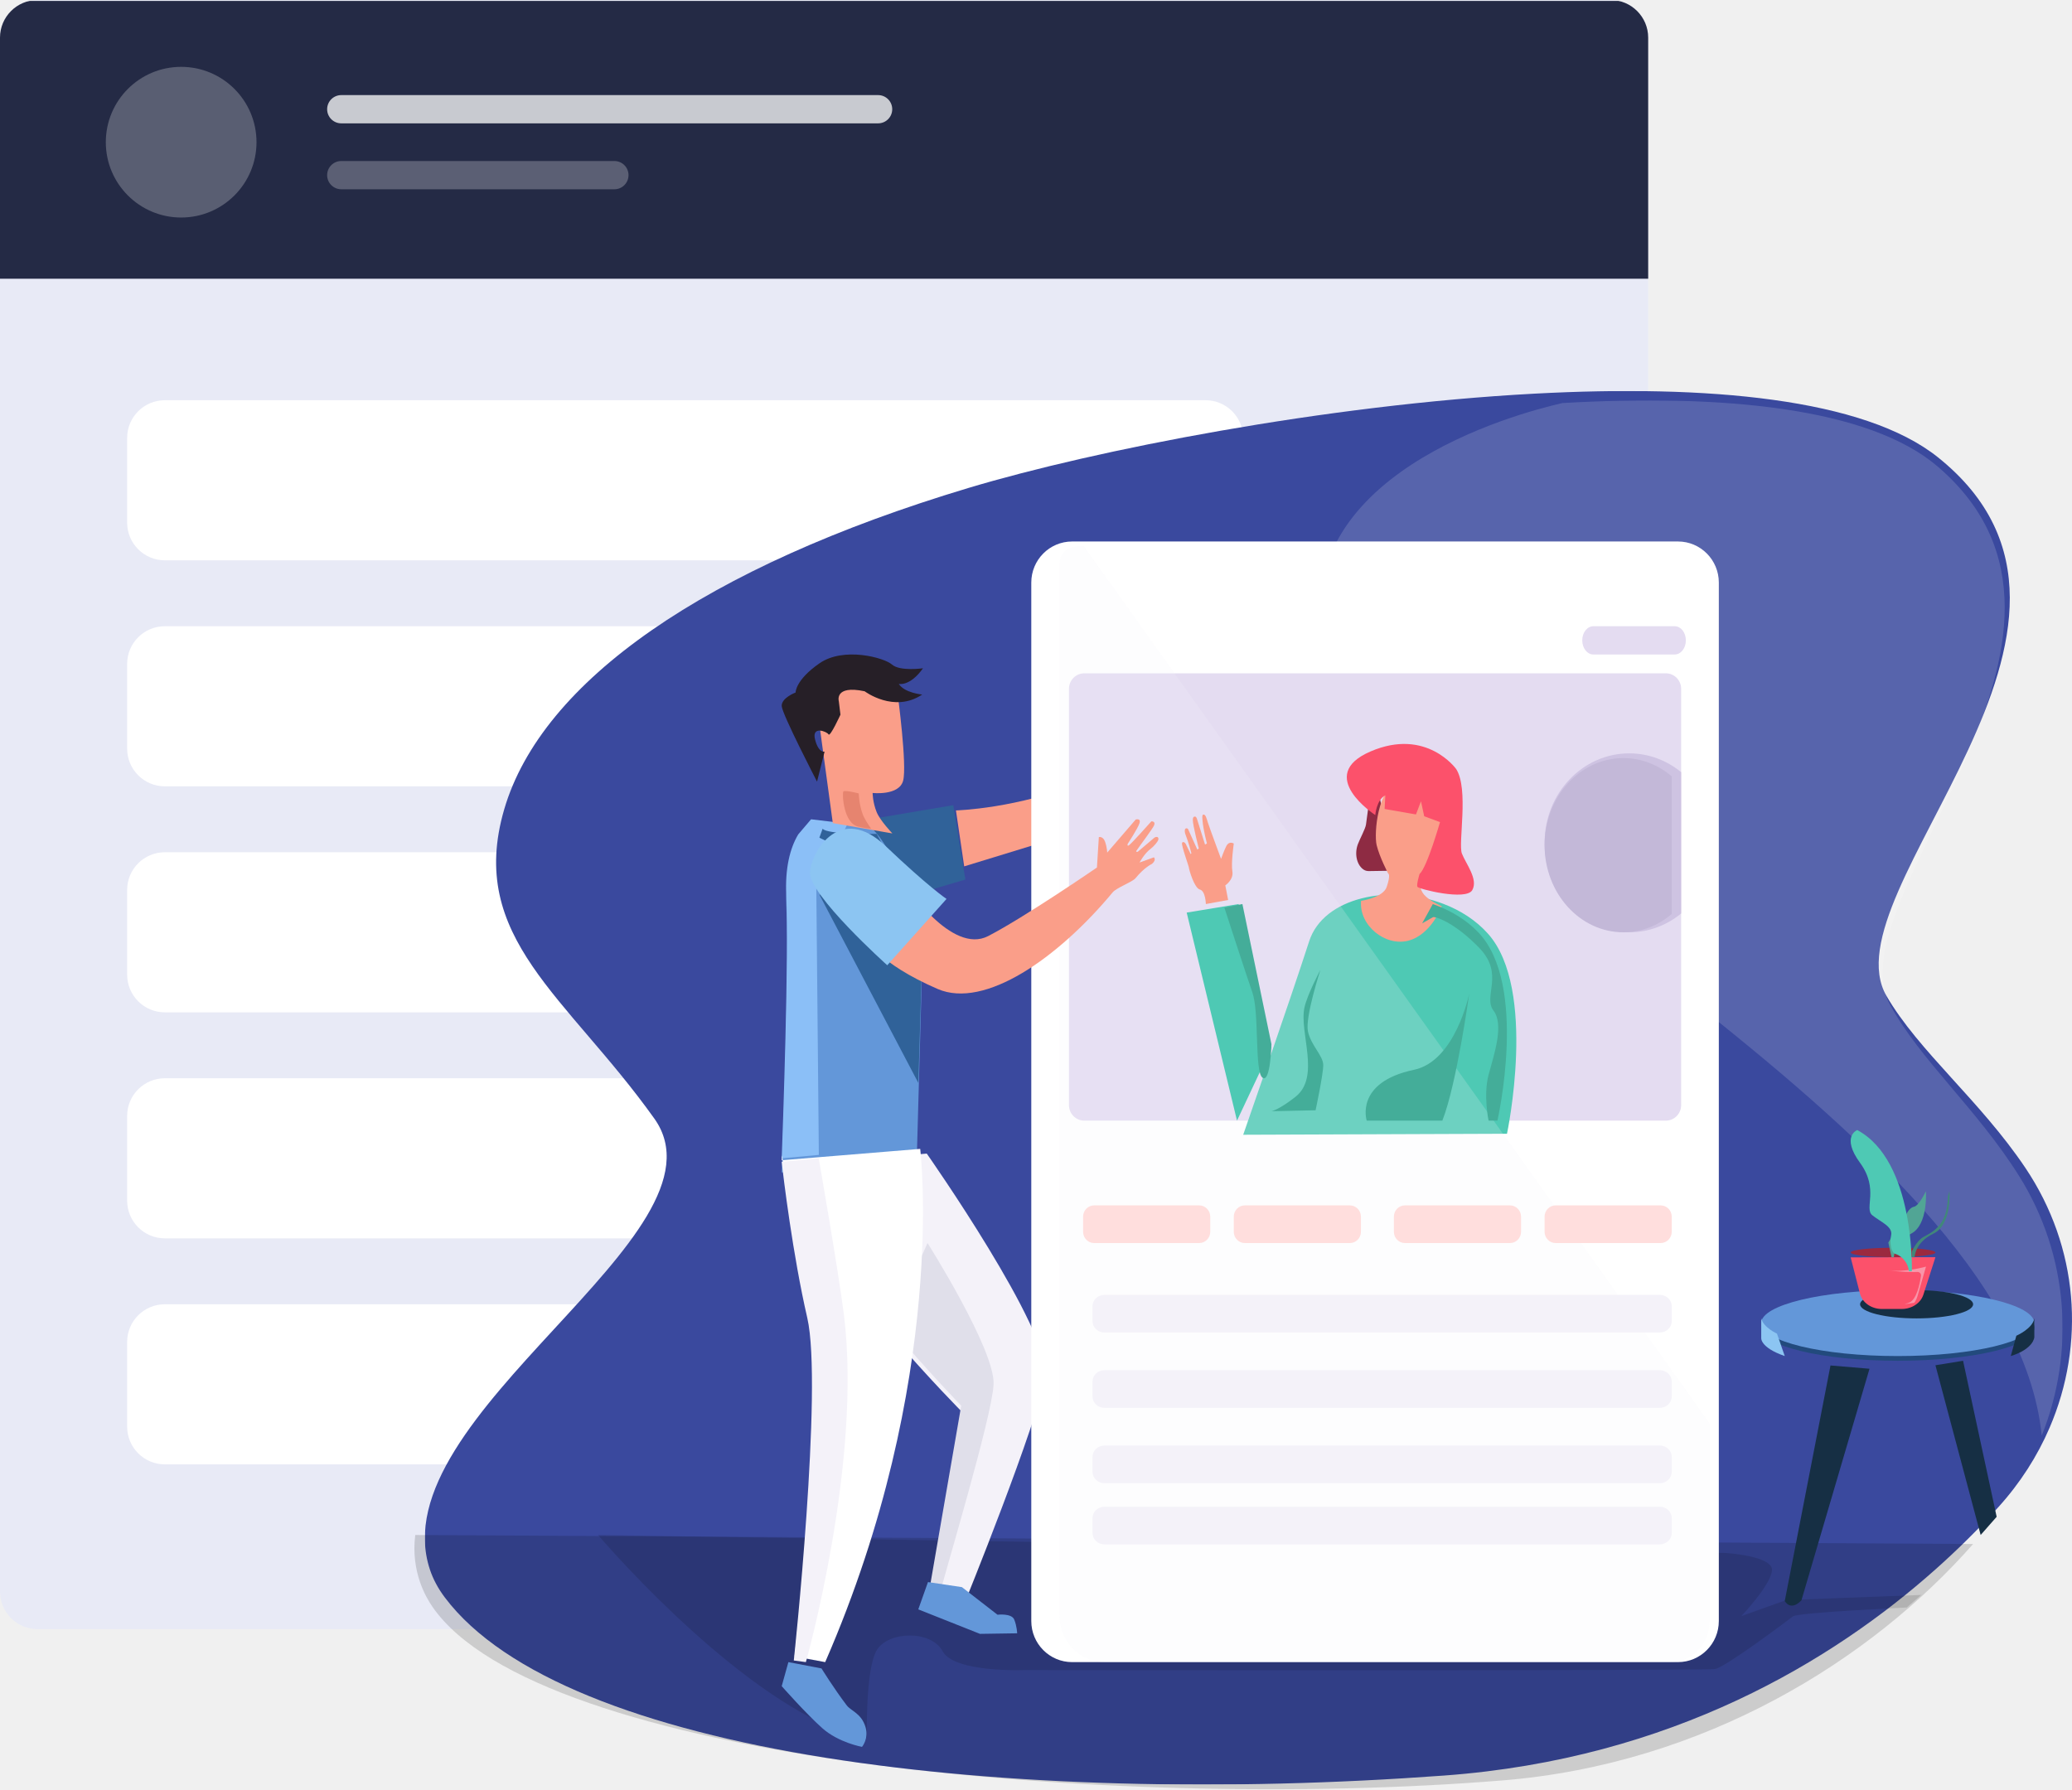
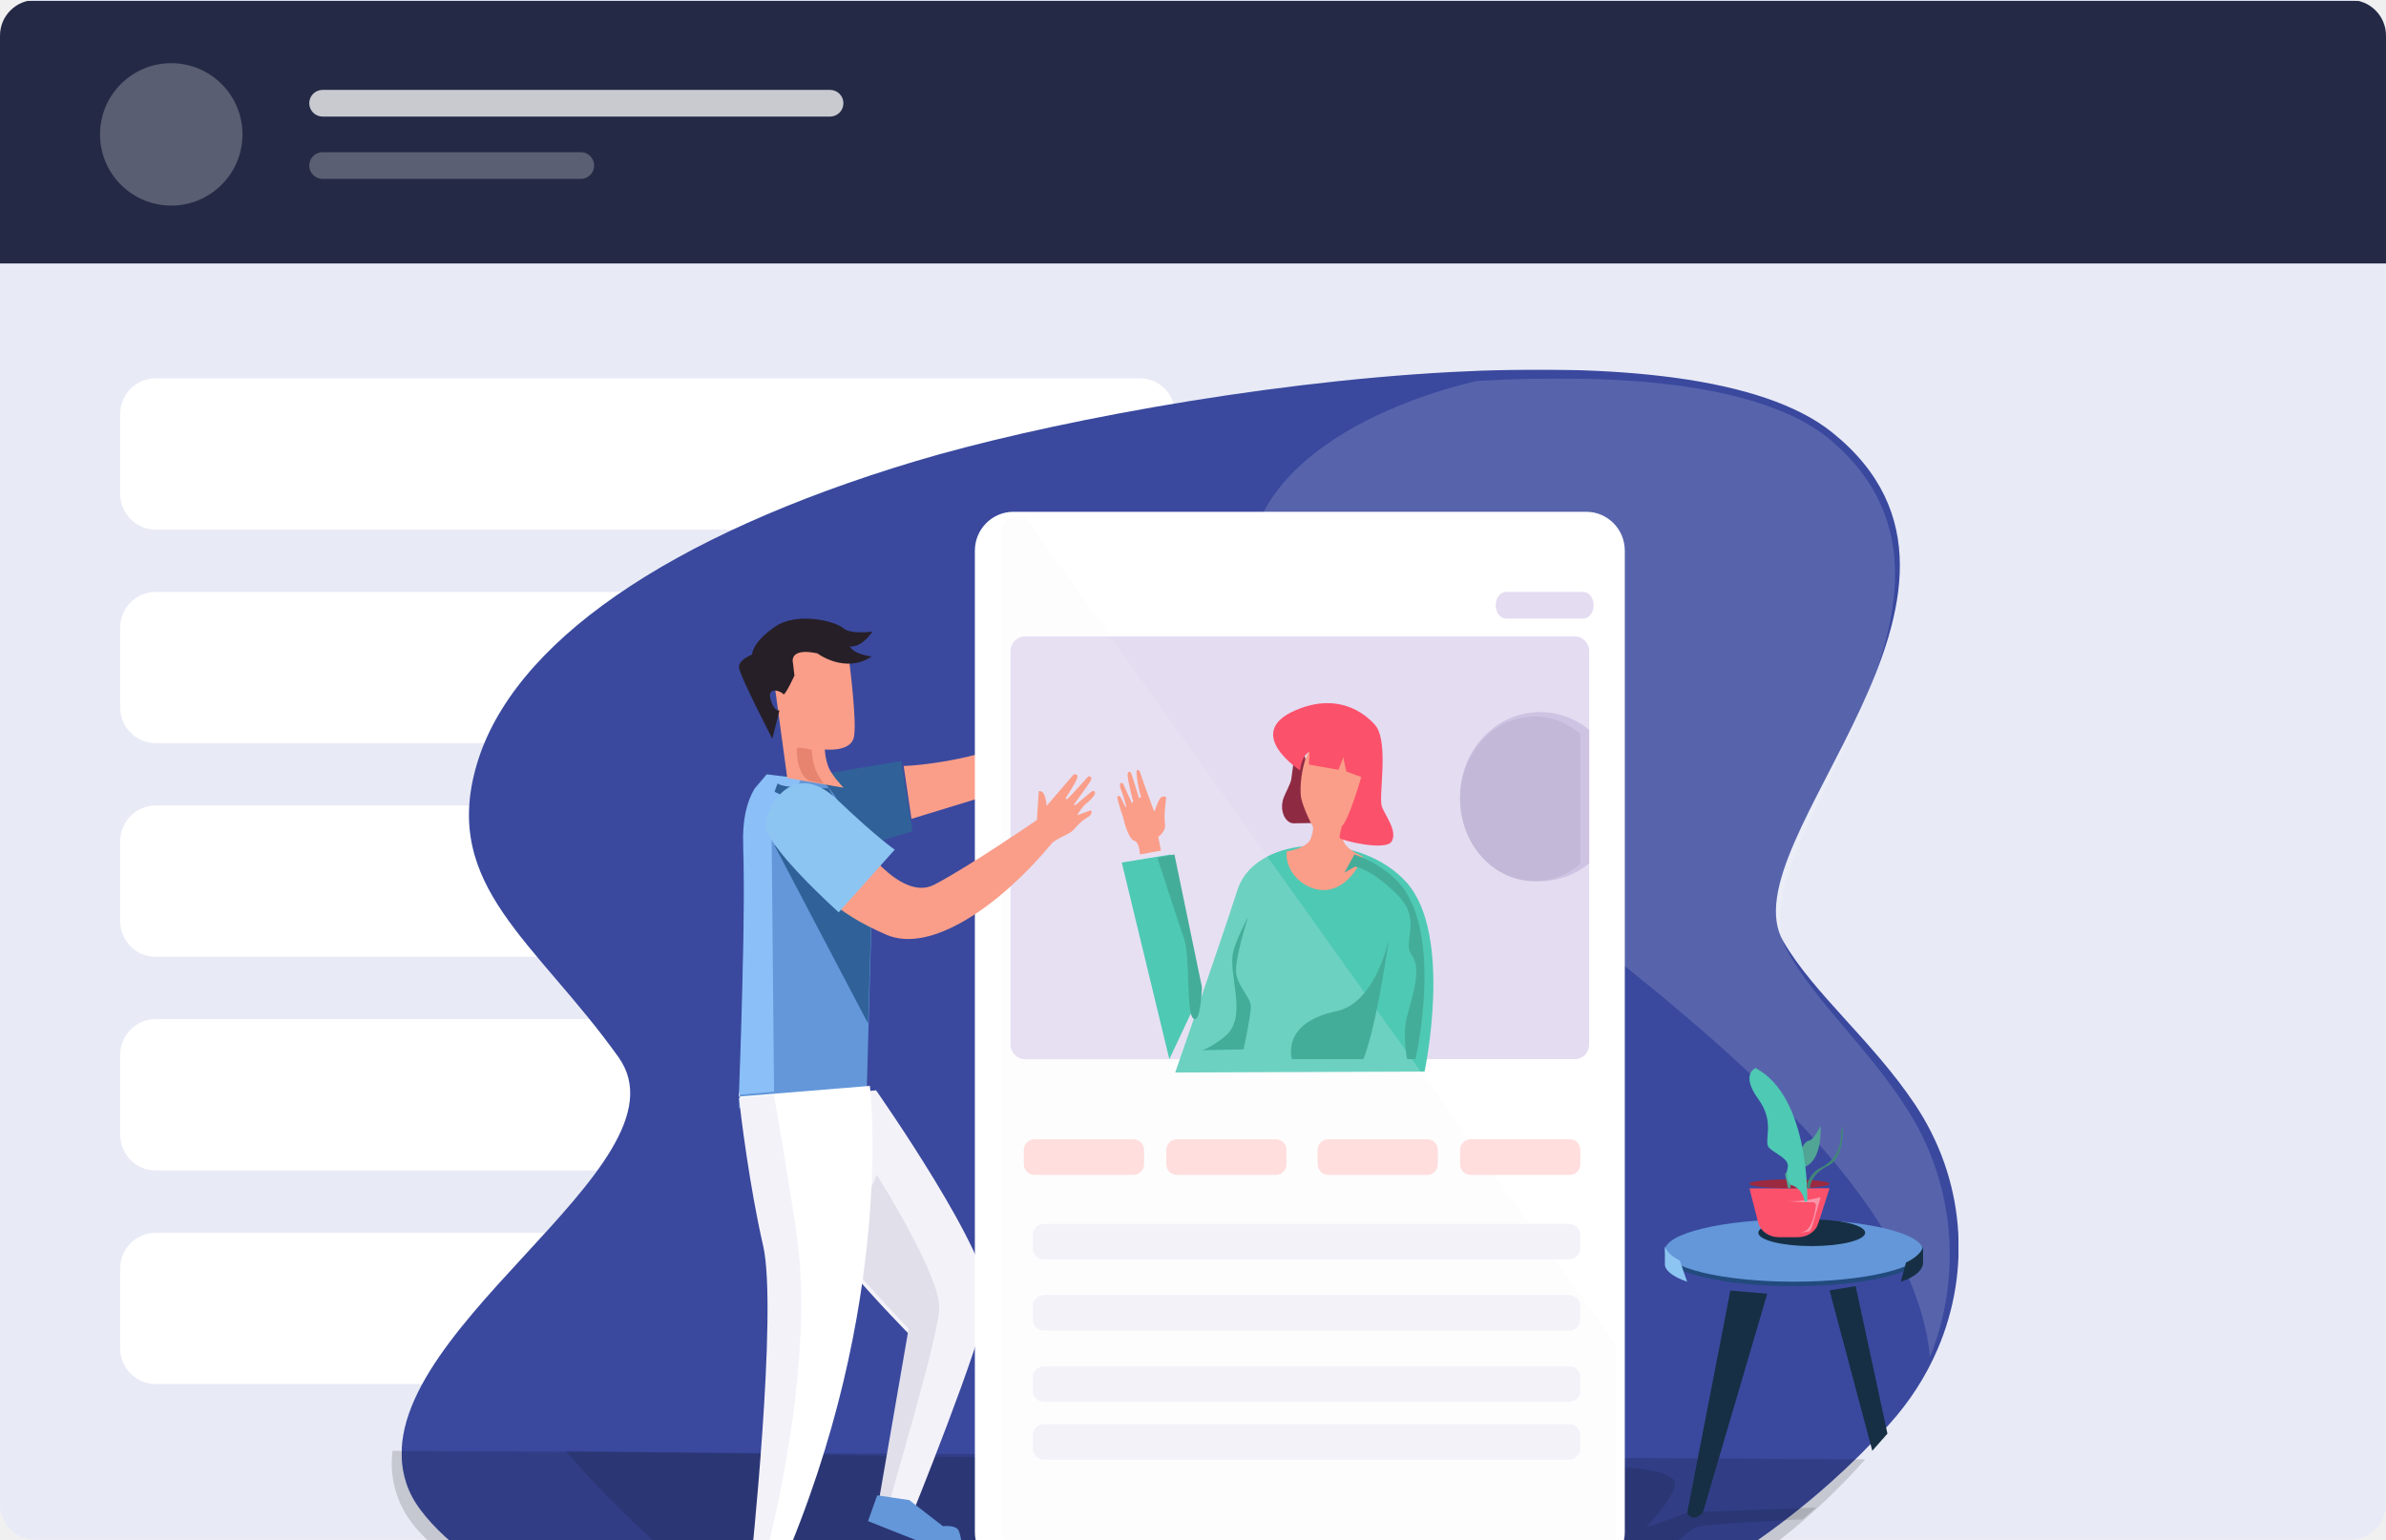
- <svg xmlns="http://www.w3.org/2000/svg" xmlns:xlink="http://www.w3.org/1999/xlink" width="440" height="380">
+ <svg xmlns="http://www.w3.org/2000/svg" xmlns:xlink="http://www.w3.org/1999/xlink" width="536" height="346">
  <defs>
-     <rect id="a" width="350" height="346" rx="8" />
+     <rect id="a" width="536" height="346" rx="8" />
    <path id="c" d="M0 .048h349.781V296H0z" />
    <path id="e" d="M0 .048h157.825v219.844H0z" />
  </defs>
  <g fill="none" fill-rule="evenodd">
    <mask id="b" fill="#fff">
      <use xlink:href="#a" />
    </mask>
    <use fill="#E8EAF6" fill-rule="nonzero" xlink:href="#a" />
    <g mask="url(#b)">
      <path fill="#242A45" d="M-3.53.197h547v59h-547z" />
      <g transform="translate(22.47 14.197)" fill="#FFF">
        <circle cx="16" cy="16" r="16" opacity=".245" />
        <g transform="translate(47 6)">
          <rect width="120" height="6" opacity=".75" rx="3" />
          <rect width="64" height="6" y="14" opacity=".25" rx="3" />
        </g>
      </g>
    </g>
    <rect width="237" height="34" x="27" y="85" fill="#FFF" rx="8" />
    <rect width="237" height="34" x="27" y="133" fill="#FFF" rx="8" />
    <rect width="237" height="34" x="27" y="181" fill="#FFF" rx="8" />
    <rect width="237" height="34" x="27" y="229" fill="#FFF" rx="8" />
    <rect width="237" height="34" x="27" y="277" fill="#FFF" rx="8" />
    <g transform="matrix(-1 0 0 1 440 83)">
      <mask id="d" fill="#fff">
        <use xlink:href="#c" />
      </mask>
      <path fill="#3A499E" d="M348.707 250.34c-.67 2.018-1.715 3.998-3.174 5.935-25.202 33.474-119.376 44.632-212.224 37.814-48.476-3.562-82.67-24.526-104.281-43.75a175.95 175.95 0 0 1-13.36-13.222c-4.669-5.145-8.313-10.86-10.91-16.895-7.647-17.778-6.174-38.316 5.123-55.161 9.577-14.276 22.722-24.824 29.513-36.543C52.326 106.2-16.043 49.782 28.448 14.138 44.152 1.554 77.608-1.35 114.11.602c44.428 2.378 93.365 11.955 120.284 20.045 55.712 16.737 90.58 40.98 98.539 68.256 7.958 27.276-13.311 39.618-31.88 65.654-17.495 24.526 58.553 62.997 47.654 95.783" mask="url(#d)" />
      <path fill="#306299" d="M254.549 90.872L237.564 88 235 103.799 256 110z" />
      <path fill="#FA9E89" d="M237 89.118S223.824 88.77 210 83l6.496 12.254L235.249 101 237 89.118z" />
      <g transform="translate(2 2)">
        <mask id="f" fill="#fff">
          <use xlink:href="#e" />
        </mask>
        <path fill="#FFF" d="M157.066 52.186C148.954 92.345 11.06 153.876 4.43 219.892c-7.118-17.752-5.747-38.258 4.77-55.078 8.914-14.255 21.15-24.787 27.471-36.489C48.71 106.043-14.934 49.707 26.481 14.117 41.1 1.552 72.242-1.348 106.221.602c10.344 2.364 58.164 15.331 50.845 51.584" mask="url(#f)" opacity=".152" />
      </g>
      <path fill="#000" d="M351.82 243c.985 7.866-2.34 13.336-3.64 15.227-22.429 32.672-144.494 43.563-227.13 36.908-43.146-3.476-78.505-25.715-100.05-50.22L351.82 243z" opacity=".149" />
      <path fill="#000" d="M73.627 246.812s-10.077.61-9.922 3.66c.155 3.05 6.511 9.758 6.511 9.758l-9.509-3.405L32 255.732l3.1 2.669s23.127 1.067 24.16 1.88c1.034.813 14.264 10.776 16.537 11.182 2.274.407 146.688.225 146.688.225s14.858.589 17.339-3.986c2.48-4.574 11.472-4.27 13.953-.305 2.48 3.965 2.136 18.603 2.136 18.603s6.793-1.773 7.166-1.931C286.644 274.106 313 243 313 243l-239.373 3.812z" opacity=".128" />
      <path fill="#162F44" d="M43 207.695l14.45 49.163s2.056 2.444 3.55.18L51.286 207l-8.286.695zM23.134 206L16 239.138 19.397 243 29 206.954z" />
      <path fill="#F4F2F9" d="M235.493 217.082l6.025 34.2.999 5.669-2.192.322-.156.024-4.788.703s-15.971-39.344-17.33-48.787C216.69 199.77 243.196 162 243.196 162l28.768 2.448c.761 8.219-10.744 23.711-21.027 35.77-8.101 9.499-15.444 16.864-15.444 16.864" />
      <path fill="#E0DFEA" d="M235.88 215.535l6.877 39.767-2.146.321-.073.377-.08-.352c-.875-3.83-11.14-37.737-11.452-44.648-.333-7.326 14.027-30 14.027-30L251 198.714c-7.93 9.474-15.12 16.82-15.12 16.82" />
      <path fill="#6397D9" d="M274 166l-28.667-2.387L244 115.886S251 91 258.667 91c4.553 0 8.986 1.804 11.7 6.195 1.853 3.003 2.903 7.22 2.633 12.896-.61 12.777.73 48.907.967 55.022.02.577.033.887.033.887" />
      <path fill="#8BBFF7" d="M266.115 162.276l.538-56.818L260 91.938l7.763-.938 2.729 3.21c1.79 3.003 2.803 7.22 2.542 12.894-.589 12.774.737 49.782.966 55.896l-7.885-.724z" />
      <path fill="#306299" d="M266 107l-21.017 40-.546-17.991-.437-14.598L261.524 107z" />
      <path fill="#FFF" d="M212.329 270H83.67c-4.789 0-8.671-3.908-8.671-8.73V40.73c0-4.822 3.882-8.73 8.671-8.73H212.33c4.789 0 8.671 3.908 8.671 8.73v220.54c0 4.822-3.882 8.73-8.671 8.73" />
      <path fill="#E4DCF1" d="M213 63.29v88.42c0 1.818-1.456 3.29-3.253 3.29H86.253c-1.797 0-3.253-1.472-3.253-3.29V63.29c0-1.818 1.456-3.29 3.253-3.29h123.494c1.797 0 3.253 1.472 3.253 3.29" />
      <path fill="#8E2B43" d="M148.853 84l-1.552 1.183L144 99.554l.071 2.367 5.227.079c.355.005.713-.065 1.03-.25 1.495-.878 2.133-3.325 1.308-5.493-.444-1.166-1.581-3.23-1.713-4.142-.314-2.184-1.07-8.115-1.07-8.115" />
      <path fill="#4EC9B4" d="M176 158l-54.224-.208-1.795-.006s-6.487-30.649 4.016-42.461c2.558-2.874 5.883-4.993 9.506-6.37 11.273-4.297 25.453-1.455 28.493 7.966C166.012 129.372 176 158 176 158" />
      <path fill="#FA9E89" d="M133.84 109.489s2.215 6.026 7.103 7.294c4.888 1.269 10.489-3.224 10.03-8.457 0 0-4.684-.687-5.447-2.96-.928-2.76-.306-2.854-.306-2.854s1.833-3.49 2.444-6.026c.611-2.537-.305-12.37-4.582-13.32-2.705-.602-7.027.317-10.082 4.757 0 0 1.528 8.563 3.666 12.686 2.139 4.123 3.208 6.026-2.826 8.88" />
      <path fill="#F4F2F9" d="M209.833 33.013L77 219.239v42.244c0 4.704 3.7 8.517 8.263 8.517h120.164c5.287 0 9.573-4.418 9.573-9.869V36.827c0-2.929-2.33-3.956-5.167-3.814" opacity=".184" />
      <path fill="#4EC9B4" d="M170 139.442L176.982 109 188 110.816 177.316 155z" />
      <path fill="#FA9E89" d="M179.2 108.137l.6-3.106s-1.8-1.184-1.5-2.959c.3-1.775-.3-5.917-.3-5.917s.957-.647 1.575.518c.44.829 1.125 2.737 1.125 2.737s2.296-6.166 2.826-7.79c.225-.691.452-1.767.975-1.603.275.086.175.715.128 1.33-.14 1.844-.928 4.784-.928 4.784l.4.234 1.663-5.276c.073-.256.193-.644.462-.665.238-.02.475.11.475.702 0 1.184-1.275 6.077-1.275 6.077l.319.219 1.935-4.278c.133-.323.613-.295.695.044.065.268.046.65-.173 1.192-.6 1.48-1.2 3.846-1.2 3.846l.15.173 1.05-2.17c.188-.347.649-.57.783-.2.188.518-1.458 4.97-1.458 5.267 0 .296-1.126 4.326-2.326 4.622-1.2.296-1.275 3.082-1.275 3.082l-4.726-.863z" />
      <path fill="#FFDEDD" d="M109.649 181H87.35c-1.298 0-2.351-1.072-2.351-2.394v-3.212c0-1.322 1.053-2.394 2.351-2.394h22.298c1.298 0 2.351 1.072 2.351 2.394v3.212c0 1.322-1.053 2.394-2.351 2.394m32 0H119.35c-1.298 0-2.351-1.072-2.351-2.394v-3.212c0-1.322 1.053-2.394 2.351-2.394h22.298c1.298 0 2.351 1.072 2.351 2.394v3.212c0 1.322-1.053 2.394-2.351 2.394m34 0H153.35c-1.298 0-2.351-1.072-2.351-2.394v-3.212c0-1.322 1.053-2.394 2.351-2.394h22.297c1.299 0 2.352 1.072 2.352 2.394v3.212c0 1.322-1.053 2.394-2.352 2.394m32 0h-22.297c-1.298 0-2.351-1.072-2.351-2.394v-3.212c0-1.322 1.053-2.394 2.351-2.394h22.298c1.298 0 2.351 1.072 2.351 2.394v3.212c0 1.322-1.053 2.394-2.351 2.394" />
      <path fill="#F4F2F9" d="M205.453 200H87.547C86.14 200 85 198.92 85 197.59v-3.18c0-1.33 1.14-2.41 2.547-2.41h117.906c1.407 0 2.547 1.08 2.547 2.41v3.18c0 1.33-1.14 2.41-2.547 2.41M87.547 216C86.14 216 85 214.92 85 213.59v-3.18c0-1.33 1.14-2.41 2.547-2.41h117.906c1.407 0 2.547 1.08 2.547 2.41v3.18c0 1.33-1.14 2.41-2.547 2.41H87.547zm117.906 16H87.547C86.14 232 85 230.92 85 229.59v-3.18c0-1.33 1.14-2.41 2.547-2.41h117.906c1.407 0 2.547 1.08 2.547 2.41v3.18c0 1.33-1.14 2.41-2.547 2.41m0 13H87.547C86.14 245 85 243.92 85 242.59v-3.18c0-1.33 1.14-2.41 2.547-2.41h117.906c1.407 0 2.547 1.08 2.547 2.41v3.18c0 1.33-1.14 2.41-2.547 2.41" />
      <path fill="#FC516B" d="M130.778 80.321s6.3-8.848 18.19-3.725c11.888 5.122-1.017 13.504-1.017 13.504s-.254-3.26-2.134-4.191l.153 2.897-6.656 1.165-1.067-2.794-.686 3.182-3.353 1.241s2.743 9.624 4.344 11.021c0 0 .686 2.25.457 2.716-.228.466-10.364 3.027-11.66.699-1.296-2.328 1.372-5.588 2.21-7.761.838-2.173-1.524-13.711 1.22-17.954" />
      <path fill="#E4DCF1" d="M101.648 56H84.352C83.053 56 82 54.657 82 53s1.053-3 2.352-3h17.296c1.299 0 2.352 1.343 2.352 3s-1.053 3-2.352 3" />
      <path fill="#44AD99" d="M128 128s2.664 19.286 5.71 27h16.06s2.648-8.138-10.047-10.8C130.893 142.349 128 128 128 128m31.611-5s3.26 10 2.648 13c-.61 3-3.259 5.2-3.259 7.2s1.63 9.6 1.63 9.6l9.37.2s-1.556-.266-5.093-3.05c-5.398-4.25-.764-13.625-1.91-18.95-.6-2.794-3.386-8-3.386-8M170 138.772s.213 8.383 1.915 7.093c1.702-1.29.638-13.757 2.127-18.056 1.49-4.3 5.958-18.057 5.958-18.057l-3.83-.752-6.17 29.772z" />
      <path fill="#FA9E89" d="M195.377 100.475s1.576.692 3.5 3.046c.636.78 4.03 2.021 4.833 2.988 11.645 14.02 27.196 24.841 37.163 20.533C253.603 121.54 256 116.424 256 116.424l-8.414-11.362s-9.663 14.759-17.434 10.739c-7.772-4.02-23.092-14.557-23.092-14.557l-.406-6.464s-.895-.24-1.324.995c-.43 1.236-.45 2.304-.45 2.304l-6.049-7.024s-1.162-.36-.808.769c.354 1.13 2.491 4.368 2.491 4.368s.22.616-.243.335c-.54-.327-4.766-5.092-4.766-5.092s-.973-.064-.576.866c.307.717 2.865 4.09 3.73 5.354.258.376-.282.235-.282.235l-3.496-2.97c-.473-.319-.963-.213-.87.368.075.46 1.027 1.519 1.593 1.939 1.414 1.046 2.4 2.952 2.4 2.952l-3.044-1.1s-.595.528.417 1.396M267 63.49l-3.85 28.32L250.504 94s.64-.668 1.372-1.56c.748-.907 1.59-2.05 1.963-2.966.85-2.104.856-4.066.856-4.066s-5.608.633-6.477-2.595c-.872-3.232 1.143-18.284 1.143-18.284S251.864 55.07 267 63.49" />
      <path fill="#261F27" d="M256.387 63.812s-6.236 4.71-12.219.698c0 0 3.792-.35 4.972-2.268 0 0-2.36.61-5.14-3.314 0 0 4.887.698 6.572-.785 1.686-1.483 10.28-3.838 15.42-.262 5.141 3.576 5.057 6.193 5.057 6.193s3.033 1.133 2.95 2.878c-.085 1.744-7.5 16.048-7.5 16.048l-1.601-6.367s1.264.378 2.022-2.587c.758-2.966-2.528-1.687-2.865-1.076-.337.61-2.528-4.187-2.528-4.187l.337-2.79s1.096-3.577-5.477-2.18" />
      <path fill="#FFF" d="M268.214 196.384c-3.591 14.487 3.05 72.409 3.05 72.409L264.766 270c-26.16-60.015-20.176-109-20.176-109l29.41 2.414s-.075-1.224-.106-.934c-.338 3.008-2.408 20.689-5.68 33.904" />
      <path fill="#6397D9" d="M235.73 254.076l-7.553 5.859s-2.975-.359-3.548 1.016c-.572 1.375-.629 2.93-.629 2.93l7.896.119L245 258.799 242.94 253l-7.21 1.076zm29.82 17.264s-2.672 4.322-5.365 7.852c-.905 1.186-3.117 1.701-3.978 4.595-.74 2.49.74 4.213.74 4.213s4.965-.894 8.419-3.957c3.453-3.064 8.634-8.937 8.634-8.937L272.582 270l-7.031 1.34z" />
      <path fill="#224A7D" d="M66 199c0 3.866-12.984 7-29 7s-29-3.134-29-7 12.984-7 29-7 29 3.134 29 7" />
      <path fill="#6397D9" d="M66 198c0 3.866-12.984 7-29 7s-29-3.134-29-7 12.984-7 29-7 29 3.134 29 7" />
      <path fill="#162F44" d="M45 194c0 1.657-5.373 3-12 3s-12-1.343-12-3 5.373-3 12-3 12 1.343 12 3m-37 3v3.986s.07 2.464 5 4.014l-1.179-4.318S8.358 199.187 8 197" />
      <path fill="#8CC5F2" d="M65.994 197v4.085s.39 2.043-4.994 3.915l1.652-4.766s2.86-1.277 3.342-3.234" />
      <path fill="#FC516B" d="M47 184.038l-1.968 7.69c-.488 1.914-2.423 3.272-4.653 3.272h-4.233c-1.585 0-3.025-.685-3.9-1.772a4.02 4.02 0 0 1-.692-1.278l-1.706-5.313L29 184l18 .038z" />
      <path fill="#9B293F" d="M47 183c0 .552-4.03 1-9 1s-9-.448-9-1 4.03-1 9-1 9 .448 9 1" />
      <path fill="#F995A9" d="M34.594 193.657c.354.137.688.253 1 .343l-2.11-.324a4.41 4.41 0 0 1-.657-1.35l-1.616-5.608c-.081-.27-.211-.7-.211-.718 0 0 4.215 1.242 8 .818-1.231.164-4.31.412-6.168.32a.724.724 0 0 0-.764.815c.234 1.657.905 5.074 2.526 5.704" />
      <path fill="#51A595" d="M39 180.901l-.679 3.087-.494.012s-.028-3.099-3.674-5c-3.65-1.9-3.127-9-3.127-9l.003.009c.088.183 1.488 3.1 2.549 3.29 1.094.202 1.773 1.95 1.773 1.95s.522.75 1.147.6c.626-.15 1.251 1.5 1.251 1.5l.207 1.752 1.044 1.8z" />
      <path fill="#4EC9B4" d="M34.007 186.987s-.7-23.436 11.6-29.987c0 0 3.501 1.352-.6 6.967-4.1 5.615-.799 9.67-2.6 11.127-1.8 1.455-4.4 2.391-4 4.263.4 1.872-.1 3.744-.9 3.952-.8.207-2.6 1.312-2.88 3.691l-.62-.013z" />
      <path fill="#41877A" d="M34 182.8l-.04 1.188-.538.012s-.03-3.099-3.994-5c-3.968-1.9-3.4-9-3.4-9l.004.009.336 1.068c0 6.45 3.723 7.787 5.212 8.648 1.489.861 2.42 3.075 2.42 3.075" />
      <path fill="#306299" d="M253.815 94.105s10.552.172 11.494-1.105l.691 1.898s-8.36 4.557-14 2.624l1.815-3.417z" />
      <path fill="#8CC5F2" d="M239 107.916L251.588 122s16.822-15.082 16.404-19.81c-.417-4.727-6.58-14.515-16.034-5.523C242.76 105.415 239 107.916 239 107.916" />
      <path fill="#F4F2F9" d="M271.435 269.654l-2.566.346s-12.026-42.47-8.07-73.847c1.189-9.434 5.344-33.153 5.344-33.153l7.857.737c-.318 3.023-2.357 19.855-5.426 33.137-3.367 14.562 2.86 72.78 2.86 72.78" />
      <path fill="#E6846F" d="M257.747 92.558c-1.488.324-2.299.427-2.747.442.698-.966 1.484-2.182 1.832-3.158.793-2.241.799-4.33.799-4.33s2.971-.782 3.277-.413c.304.368 0 6.77-3.161 7.459" />
      <path fill="#CEC3E2" d="M112 96c0 10.492-8.048 19-17.973 19-4.156 0-7.981-1.491-11.027-3.996V80.996C86.046 78.49 89.87 77 94.027 77 103.952 77 112 85.508 112 96" />
      <path fill="#C3B8D8" d="M112 96.5c0 10.216-7.493 18.5-16.734 18.5-3.87 0-7.43-1.452-10.266-3.89V81.89C87.835 79.453 91.397 78 95.266 78 104.507 78 112 86.284 112 96.5" />
      <path fill="#44AD99" d="M138 113.096s-1.985-1.104-2.298-1.305c-.314-.199-4.39.902-9.826 6.516-5.433 5.614-.73 10.324-3.028 13.33-2.301 3.008-.107 9.323 1.044 13.635 1.15 4.31 0 9.722 0 9.722l-.06.006-1.821-.006s-6.584-28.868 4.075-39.995c2.596-2.706 5.97-4.703 9.647-5.999l2.267 4.096z" />
    </g>
  </g>
</svg>
